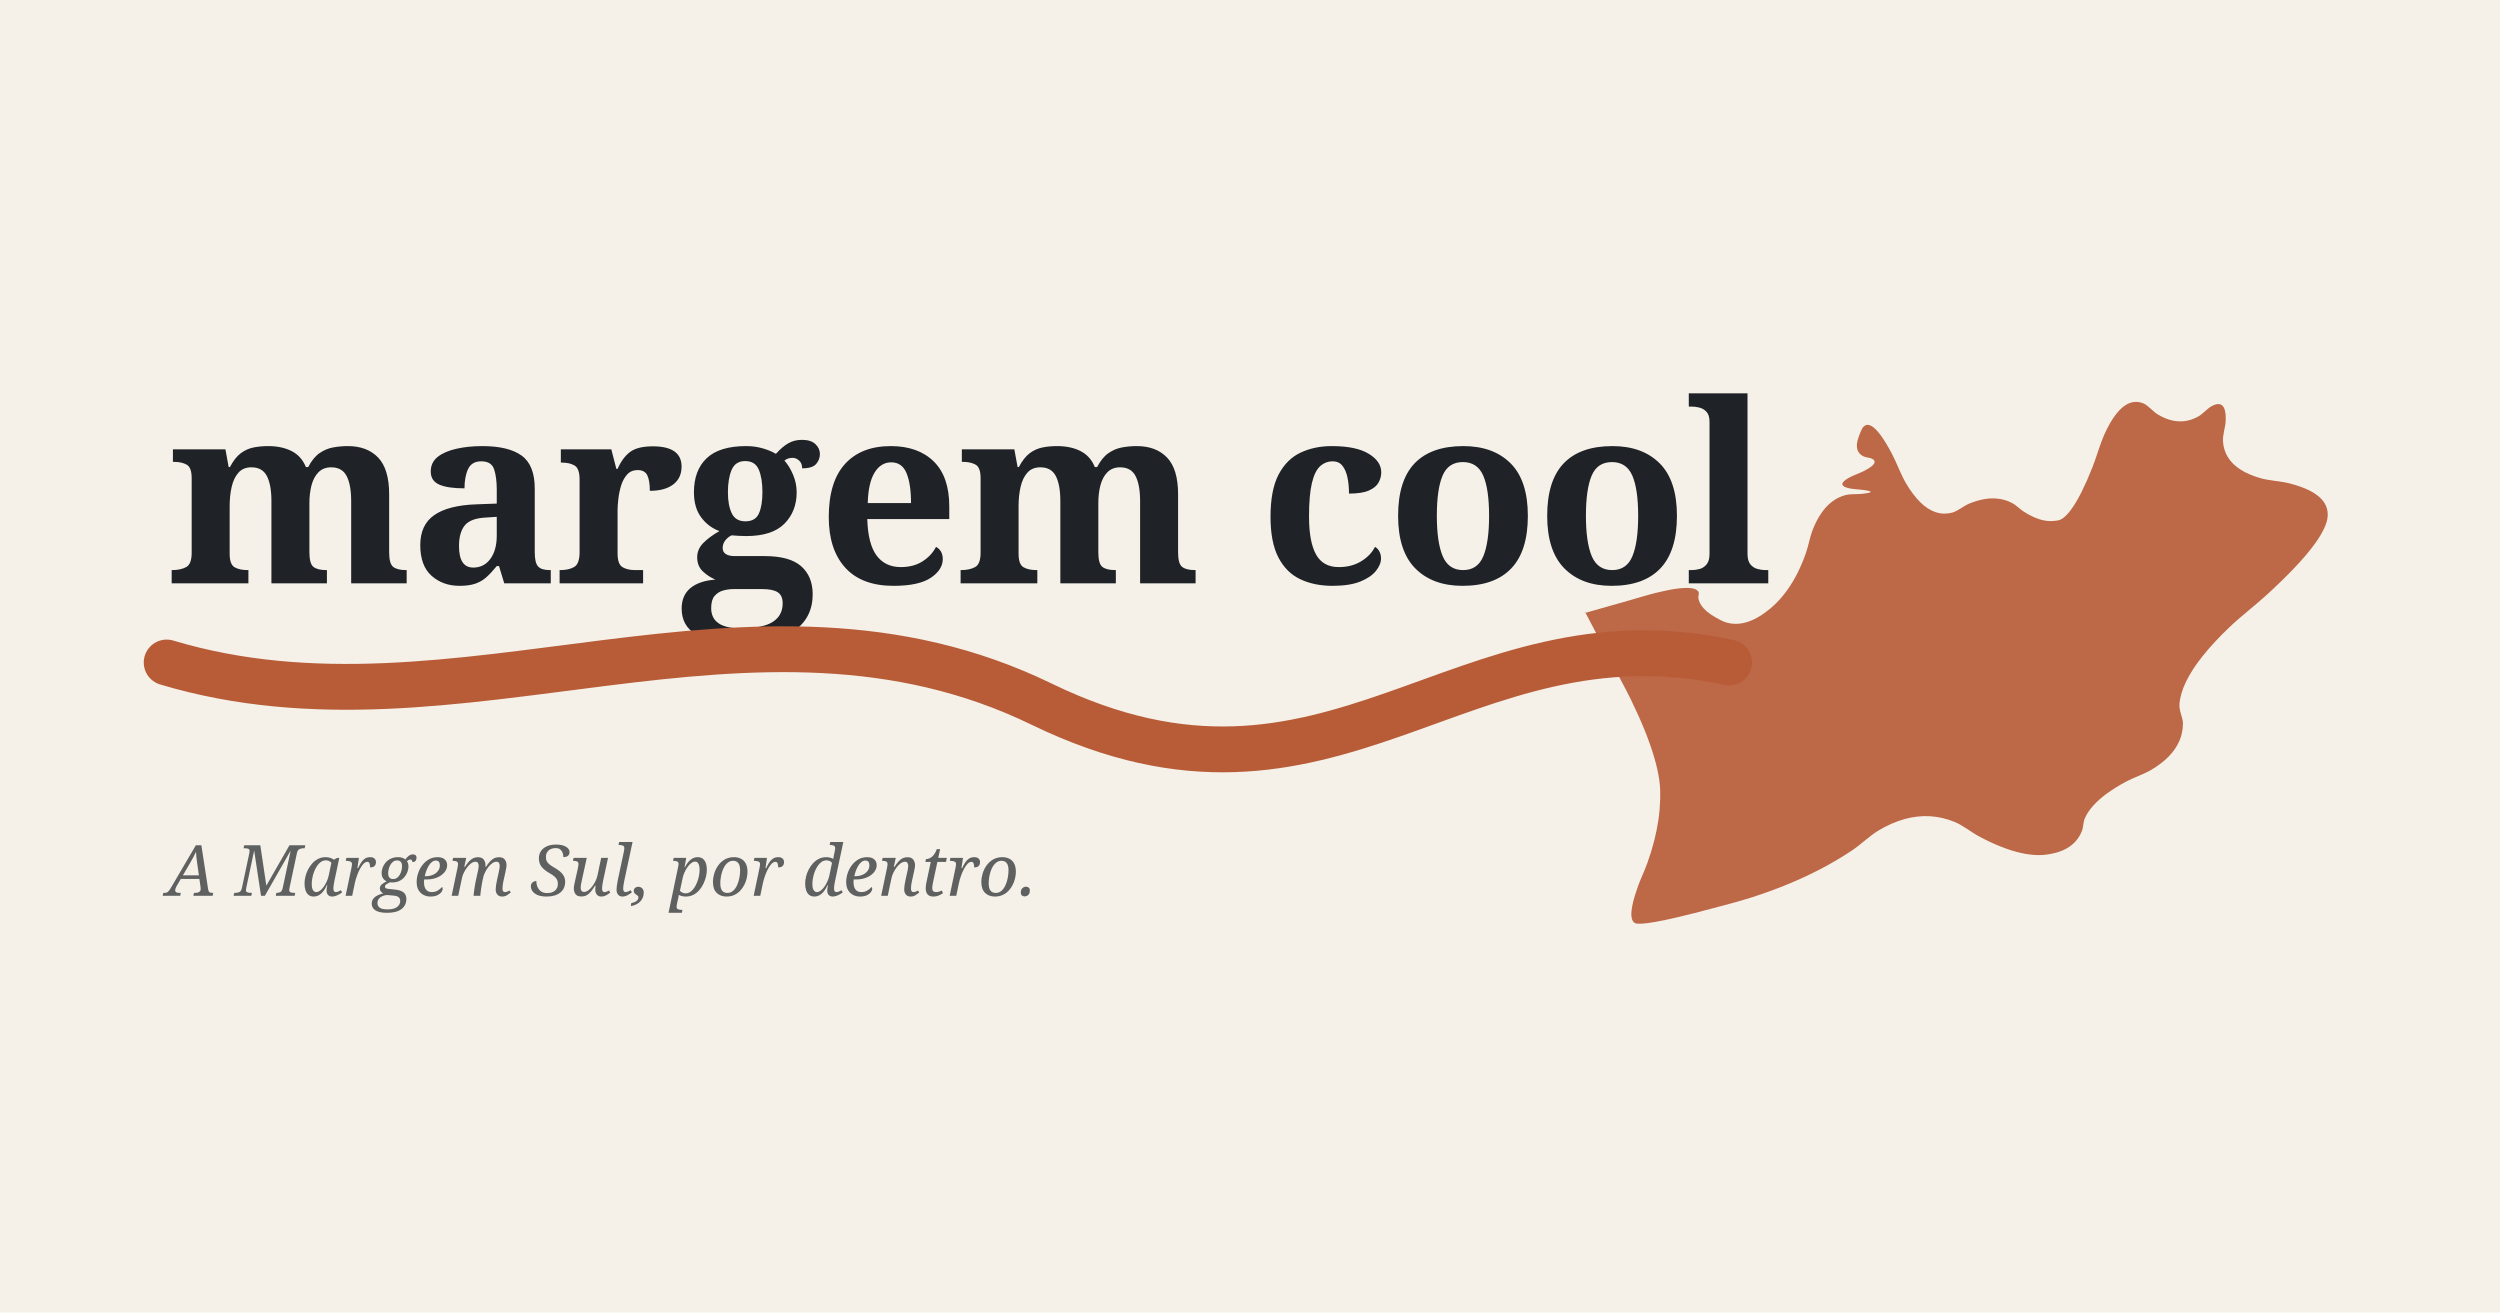
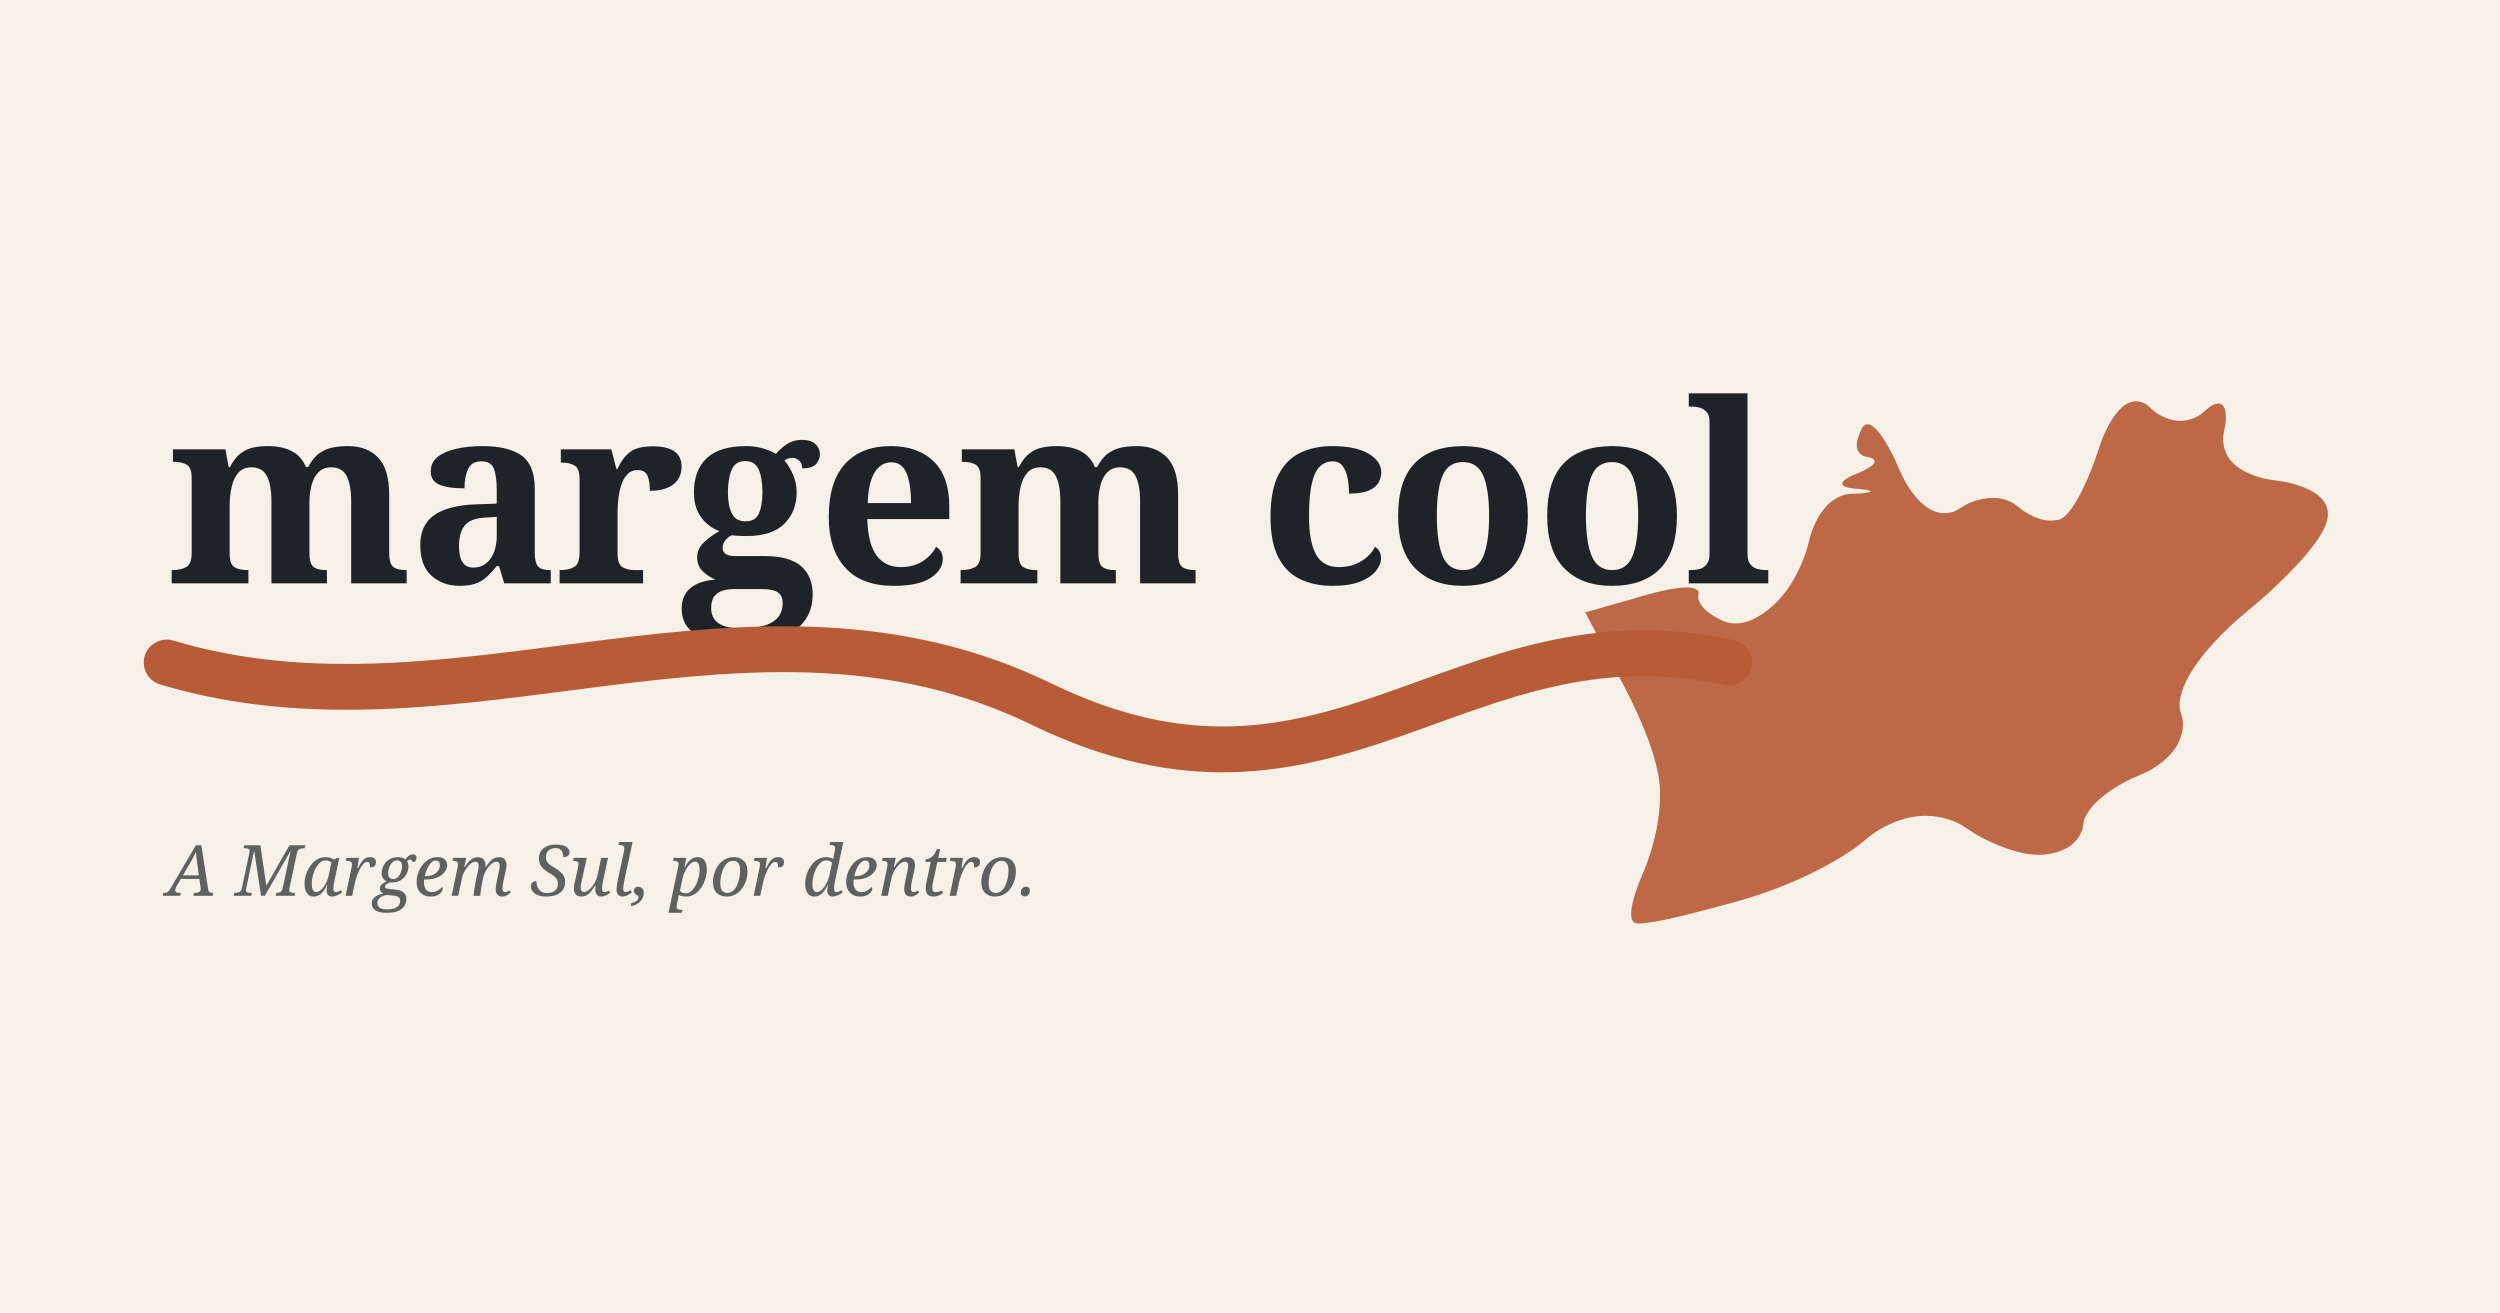
<svg xmlns="http://www.w3.org/2000/svg" viewBox="0 0 1200 630">
  <rect width="1200" height="630" fill="#F5F1E8" />
  <text x="80" y="280" font-family="Georgia, serif" font-weight="600" font-size="120" fill="#1F2328" letter-spacing="-2">margem cool</text>
  <path d="M 80 318 C 220 360, 360 270, 500 338 S 700 290, 830 318" fill="none" stroke="#B85C38" stroke-width="22" stroke-linecap="round" stroke-linejoin="round" />
  <text x="80" y="430" font-family="Georgia, serif" font-style="italic" font-size="34" fill="#1F2328" opacity="0.7">A Margem Sul, por dentro.</text>
-   <g transform="translate(722.0253 177.5316) scale(0.5063291)">
-     <path d="M 102.88 279.66 C 107.90 289.25, 115.04 302.20, 120.09 312.55 C 125.14 322.91, 129.51 332.64, 133.19 341.77 C 136.87 350.89, 139.86 359.41, 142.17 367.30 C 144.49 375.20, 146.11 382.49, 147.05 389.16 C 148.00 395.83, 147.97 401.12, 147.83 407.33 C 147.68 413.54, 147.14 419.90, 146.20 426.41 C 145.26 432.93, 143.92 439.59, 142.18 446.41 C 140.45 453.22, 138.31 460.19, 135.77 467.31 C 133.24 474.43, 129.28 482.70, 126.97 489.12 C 124.65 495.53, 122.96 501.09, 121.89 505.80 C 120.83 510.50, 120.38 514.35, 120.56 517.34 C 120.74 520.34, 121.54 522.47, 122.96 523.76 C 124.38 525.04, 125.71 525.11, 129.10 525.04 C 132.49 524.97, 137.21 524.40, 143.28 523.33 C 149.35 522.26, 156.76 520.70, 165.51 518.63 C 174.25 516.57, 184.34 514.00, 195.77 510.94 C 207.20 507.88, 221.86 504.17, 234.09 500.26 C 246.31 496.35, 258.00 492.10, 269.15 487.50 C 280.29 482.90, 290.89 477.95, 300.95 472.65 C 311.01 467.35, 320.53 461.71, 329.50 455.72 C 338.48 449.72, 346.47 441.68, 354.80 436.70 C 363.14 431.72, 371.38 428.10, 379.52 425.85 C 387.66 423.59, 395.71 422.70, 403.66 423.17 C 411.60 423.64, 419.46 425.46, 427.21 428.65 C 434.96 431.85, 442.87 438.40, 450.18 442.31 C 457.49 446.22, 464.46 449.48, 471.08 452.09 C 477.71 454.70, 483.99 456.67, 489.92 457.99 C 495.85 459.31, 501.44 459.99, 506.68 460.02 C 511.93 460.05, 516.98 459.22, 521.38 458.17 C 525.79 457.12, 529.70 455.64, 533.11 453.73 C 536.53 451.82, 539.45 449.47, 541.88 446.70 C 544.31 443.93, 546.24 440.72, 547.68 437.08 C 549.12 433.45, 548.72 428.89, 550.52 424.88 C 552.32 420.86, 554.98 416.90, 558.50 412.99 C 562.01 409.08, 566.38 405.23, 571.61 401.43 C 576.84 397.63, 582.92 393.88, 589.86 390.18 C 596.81 386.49, 606.57 383.21, 613.26 379.26 C 619.94 375.31, 625.52 371.04, 629.98 366.47 C 634.44 361.89, 637.79 357.00, 640.03 351.80 C 642.27 346.61, 643.40 341.10, 643.42 335.28 C 643.43 329.46, 639.64 323.51, 640.13 316.88 C 640.63 310.25, 642.71 303.13, 646.39 295.52 C 650.07 287.91, 655.34 279.80, 662.20 271.20 C 669.06 262.60, 677.51 253.50, 687.55 243.91 C 697.59 234.32, 712.18 223.05, 722.45 213.66 C 732.73 204.28, 741.64 195.60, 749.20 187.62 C 756.76 179.64, 762.96 172.36, 767.80 165.79 C 772.64 159.21, 776.13 153.33, 778.25 148.15 C 780.38 142.98, 780.99 138.84, 780.55 134.73 C 780.11 130.62, 778.47 126.87, 775.62 123.48 C 772.77 120.10, 768.72 117.08, 763.47 114.42 C 758.21 111.76, 751.75 109.47, 744.08 107.53 C 736.42 105.60, 725.13 104.98, 717.47 102.83 C 709.81 100.68, 703.37 97.94, 698.15 94.62 C 692.92 91.30, 688.91 87.39, 686.11 82.90 C 683.32 78.41, 681.73 73.34, 681.37 67.68 C 681.00 62.02, 683.66 54.03, 683.91 48.95 C 684.16 43.88, 683.81 39.97, 682.85 37.23 C 681.90 34.50, 680.35 32.93, 678.20 32.53 C 676.04 32.13, 673.29 32.89, 669.94 34.83 C 666.59 36.77, 662.11 41.87, 658.08 44.14 C 654.05 46.42, 649.94 47.87, 645.75 48.50 C 641.56 49.12, 637.29 48.92, 632.94 47.89 C 628.59 46.86, 624.16 45.00, 619.65 42.32 C 615.14 39.64, 610.36 33.60, 605.89 31.79 C 601.41 29.99, 597.05 29.90, 592.81 31.51 C 588.57 33.12, 584.44 36.44, 580.43 41.47 C 576.41 46.50, 572.52 53.23, 568.73 61.67 C 564.95 70.12, 561.28 83.15, 557.73 92.12 C 554.18 101.10, 550.75 108.89, 547.45 115.50 C 544.14 122.12, 540.95 127.55, 537.88 131.81 C 534.82 136.07, 531.87 139.15, 529.04 141.05 C 526.21 142.95, 523.74 142.92, 520.92 143.21 C 518.09 143.51, 515.15 143.37, 512.09 142.81 C 509.03 142.25, 505.86 141.26, 502.57 139.84 C 499.27 138.42, 495.86 136.58, 492.34 134.30 C 488.81 132.03, 485.27 128.21, 481.41 126.20 C 477.54 124.19, 473.46 122.88, 469.16 122.26 C 464.85 121.64, 460.33 121.71, 455.58 122.48 C 450.84 123.24, 445.88 124.70, 440.69 126.86 C 435.51 129.01, 429.75 134.05, 424.48 135.40 C 419.21 136.75, 414.07 136.60, 409.07 134.96 C 404.07 133.31, 399.19 130.17, 394.46 125.53 C 389.72 120.89, 385.12 114.75, 380.64 107.11 C 376.17 99.47, 371.63 87.28, 367.63 79.71 C 363.63 72.13, 359.98 66.12, 356.66 61.66 C 353.34 57.21, 350.36 54.32, 347.73 52.99 C 345.09 51.65, 342.79 51.88, 340.84 53.67 C 338.88 55.46, 337.07 60.69, 335.98 63.71 C 334.90 66.73, 334.35 69.42, 334.32 71.78 C 334.30 74.15, 334.81 76.18, 335.85 77.88 C 336.89 79.58, 338.46 80.96, 340.56 82.00 C 342.67 83.05, 346.70 83.29, 348.47 84.15 C 350.23 85.02, 351.12 86.03, 351.15 87.20 C 351.17 88.36, 350.32 89.68, 348.60 91.14 C 346.88 92.61, 344.29 94.22, 340.83 95.99 C 337.37 97.75, 331.09 99.99, 327.84 101.73 C 324.59 103.46, 322.43 105.02, 321.34 106.39 C 320.26 107.76, 320.26 108.95, 321.35 109.97 C 322.43 110.98, 324.60 111.81, 327.85 112.46 C 331.10 113.11, 337.67 113.42, 340.85 113.88 C 344.02 114.34, 346.05 114.78, 346.91 115.21 C 347.78 115.64, 347.49 116.06, 346.05 116.46 C 344.60 116.86, 342.01 117.25, 338.25 117.63 C 334.50 118.00, 328.07 117.51, 323.52 118.71 C 318.97 119.91, 314.78 121.96, 310.94 124.84 C 307.10 127.72, 303.62 131.45, 300.50 136.01 C 297.38 140.57, 294.62 145.98, 292.21 152.22 C 289.81 158.47, 288.38 166.84, 286.07 173.47 C 283.75 180.11, 281.17 186.29, 278.32 192.02 C 275.46 197.75, 272.34 203.04, 268.96 207.86 C 265.57 212.69, 261.91 217.07, 257.99 221.00 C 254.07 224.93, 249.52 228.60, 245.42 231.43 C 241.31 234.26, 237.28 236.45, 233.34 238.00 C 229.40 239.54, 225.54 240.44, 221.76 240.70 C 217.99 240.96, 214.30 240.58, 210.69 239.55 C 207.08 238.52, 203.19 236.27, 200.11 234.53 C 197.02 232.78, 194.37 230.97, 192.15 229.08 C 189.94 227.19, 188.16 225.23, 186.82 223.20 C 185.48 221.17, 184.58 219.06, 184.12 216.89 C 183.65 214.71, 185.17 211.80, 184.04 210.15 C 182.90 208.50, 180.66 207.44, 177.30 206.98 C 173.94 206.53, 169.48 206.66, 163.91 207.40 C 158.33 208.13, 151.65 209.46, 143.85 211.39 C 136.06 213.31, 124.93 216.75, 117.14 218.96 C 109.35 221.16, 102.68 223.06, 97.11 224.63 C 91.55 226.21, 87.09 227.47, 83.76 228.42 C 80.42 229.36, 78.19 229.99, 77.08 230.31 C 75.97 230.63, 76.36 228.94, 77.08 230.31 C 77.80 231.68, 79.23 234.42, 81.38 238.53 C 83.53 242.65, 86.40 248.13, 89.98 254.98 C 93.57 261.84, 97.87 270.06, 102.88 279.66 Z" fill="#B85C38" opacity="0.92" />
+   <g transform="translate(753.4715 177.9016) scale(0.4663212)">
+     <path d="M 44.04 302.44 C 49.49 312.86, 57.24 326.93, 62.73 338.18 C 68.21 349.42, 72.96 360.00, 76.96 369.92 C 80.95 379.83, 84.21 389.08, 86.72 397.66 C 89.23 406.24, 91.00 414.15, 92.02 421.40 C 93.04 428.65, 93.01 434.40, 92.86 441.14 C 92.71 447.89, 92.12 454.80, 91.10 461.87 C 90.08 468.95, 88.62 476.19, 86.73 483.59 C 84.84 491.00, 82.52 498.57, 79.77 506.30 C 77.01 514.03, 72.71 523.03, 70.20 530.00 C 67.68 536.96, 65.85 543.00, 64.69 548.12 C 63.53 553.23, 63.05 557.41, 63.24 560.66 C 63.43 563.91, 64.30 566.23, 65.85 567.63 C 67.39 569.02, 68.84 569.10, 72.52 569.02 C 76.19 568.94, 81.33 568.32, 87.92 567.16 C 94.51 566.00, 102.56 564.30, 112.07 562.06 C 121.57 559.82, 132.53 557.03, 144.95 553.70 C 157.37 550.38, 173.29 546.35, 186.57 542.10 C 199.86 537.86, 212.55 533.23, 224.66 528.24 C 236.77 523.24, 248.29 517.86, 259.22 512.10 C 270.14 506.35, 280.48 500.22, 290.23 493.71 C 299.99 487.20, 308.66 478.45, 317.72 473.05 C 326.78 467.64, 335.73 463.71, 344.57 461.26 C 353.42 458.81, 362.16 457.84, 370.79 458.35 C 379.43 458.86, 387.96 460.84, 396.38 464.31 C 404.81 467.77, 413.40 474.90, 421.34 479.14 C 429.28 483.39, 436.85 486.93, 444.05 489.77 C 451.24 492.61, 458.06 494.74, 464.51 496.18 C 470.96 497.61, 477.03 498.35, 482.72 498.38 C 488.42 498.41, 493.91 497.51, 498.69 496.37 C 503.48 495.23, 507.72 493.62, 511.44 491.55 C 515.15 489.47, 518.32 486.93, 520.96 483.91 C 523.60 480.90, 525.70 477.42, 527.26 473.47 C 528.83 469.51, 528.39 464.57, 530.35 460.21 C 532.30 455.84, 535.19 451.54, 539.01 447.29 C 542.83 443.05, 547.58 438.86, 553.26 434.73 C 558.94 430.60, 565.55 426.53, 573.09 422.51 C 580.63 418.50, 591.24 414.94, 598.51 410.64 C 605.77 406.35, 611.82 401.72, 616.67 396.75 C 621.52 391.78, 625.16 386.47, 627.60 380.82 C 630.03 375.17, 631.25 369.19, 631.27 362.86 C 631.29 356.54, 627.16 350.07, 627.70 342.88 C 628.24 335.68, 630.51 327.94, 634.50 319.67 C 638.50 311.40, 644.22 302.59, 651.67 293.25 C 659.13 283.90, 668.31 274.02, 679.22 263.60 C 690.13 253.19, 705.97 240.94, 717.13 230.74 C 728.30 220.55, 737.98 211.12, 746.19 202.45 C 754.41 193.78, 761.14 185.87, 766.40 178.73 C 771.66 171.58, 775.45 165.20, 777.75 159.57 C 780.06 153.95, 780.73 149.45, 780.25 144.99 C 779.78 140.52, 777.99 136.45, 774.90 132.77 C 771.80 129.09, 767.40 125.81, 761.69 122.92 C 755.98 120.03, 748.96 117.54, 740.63 115.44 C 732.30 113.35, 720.04 112.67, 711.72 110.33 C 703.40 107.99, 696.41 105.02, 690.73 101.41 C 685.05 97.81, 680.69 93.56, 677.66 88.68 C 674.62 83.81, 672.90 78.29, 672.50 72.15 C 672.10 66.00, 674.99 57.31, 675.26 51.80 C 675.53 46.29, 675.15 42.04, 674.11 39.07 C 673.08 36.09, 671.39 34.39, 669.05 33.95 C 666.72 33.52, 663.73 34.35, 660.08 36.46 C 656.44 38.56, 651.58 44.10, 647.20 46.58 C 642.82 49.05, 638.36 50.63, 633.80 51.31 C 629.25 51.98, 624.61 51.76, 619.89 50.65 C 615.16 49.53, 610.35 47.51, 605.45 44.60 C 600.55 41.68, 595.36 35.12, 590.50 33.16 C 585.64 31.20, 580.90 31.10, 576.29 32.85 C 571.68 34.60, 567.20 38.21, 562.84 43.67 C 558.48 49.13, 554.24 56.45, 550.14 65.62 C 546.03 74.79, 542.04 88.96, 538.18 98.70 C 534.33 108.45, 530.60 116.91, 527.01 124.10 C 523.42 131.29, 519.95 137.19, 516.62 141.82 C 513.29 146.44, 510.08 149.79, 507.01 151.85 C 503.94 153.92, 501.26 153.88, 498.19 154.20 C 495.12 154.52, 491.92 154.38, 488.60 153.77 C 485.28 153.16, 481.83 152.08, 478.25 150.54 C 474.67 149.00, 470.97 147.00, 467.14 144.53 C 463.31 142.06, 459.46 137.90, 455.26 135.72 C 451.06 133.54, 446.63 132.11, 441.95 131.44 C 437.28 130.76, 432.36 130.84, 427.21 131.68 C 422.06 132.51, 416.66 134.10, 411.03 136.44 C 405.40 138.78, 399.14 144.25, 393.42 145.72 C 387.69 147.19, 382.11 147.02, 376.68 145.24 C 371.24 143.45, 365.95 140.03, 360.80 134.99 C 355.65 129.95, 350.65 123.28, 345.79 114.98 C 340.94 106.69, 336.00 93.44, 331.66 85.21 C 327.31 76.98, 323.34 70.45, 319.74 65.61 C 316.13 60.77, 312.90 57.63, 310.03 56.18 C 307.17 54.73, 304.67 54.98, 302.55 56.92 C 300.42 58.87, 298.46 64.56, 297.28 67.84 C 296.10 71.12, 295.49 74.04, 295.47 76.60 C 295.45 79.17, 296.00 81.38, 297.13 83.23 C 298.26 85.08, 299.97 86.57, 302.25 87.71 C 304.54 88.84, 308.92 89.10, 310.84 90.04 C 312.75 90.98, 313.72 92.08, 313.75 93.35 C 313.77 94.62, 312.85 96.04, 310.98 97.64 C 309.12 99.23, 306.30 100.98, 302.54 102.90 C 298.78 104.81, 291.96 107.25, 288.43 109.14 C 284.90 111.02, 282.55 112.71, 281.37 114.20 C 280.19 115.69, 280.20 116.99, 281.37 118.09 C 282.55 119.19, 284.90 120.09, 288.44 120.80 C 291.97 121.51, 299.11 121.84, 302.56 122.33 C 306.01 122.83, 308.21 123.31, 309.15 123.78 C 310.09 124.25, 309.78 124.70, 308.21 125.14 C 306.64 125.58, 303.82 126.00, 299.74 126.41 C 295.66 126.82, 288.68 126.28, 283.74 127.59 C 278.79 128.89, 274.24 131.11, 270.07 134.24 C 265.90 137.37, 262.12 141.42, 258.73 146.38 C 255.34 151.34, 252.34 157.21, 249.72 163.99 C 247.11 170.77, 245.56 179.87, 243.05 187.08 C 240.53 194.29, 237.72 201.00, 234.63 207.23 C 231.53 213.46, 228.14 219.19, 224.46 224.44 C 220.78 229.69, 216.81 234.45, 212.54 238.71 C 208.28 242.98, 203.35 246.97, 198.88 250.04 C 194.42 253.12, 190.05 255.50, 185.76 257.18 C 181.48 258.86, 177.29 259.84, 173.19 260.12 C 169.08 260.40, 165.07 259.98, 161.15 258.86 C 157.23 257.74, 153.01 255.30, 149.66 253.41 C 146.30 251.51, 143.42 249.54, 141.02 247.49 C 138.61 245.44, 136.68 243.31, 135.22 241.10 C 133.77 238.89, 132.79 236.61, 132.29 234.25 C 131.78 231.88, 133.43 228.72, 132.20 226.92 C 130.97 225.13, 128.53 223.98, 124.88 223.48 C 121.24 222.99, 116.39 223.14, 110.33 223.93 C 104.27 224.73, 97.01 226.18, 88.54 228.27 C 80.08 230.36, 67.99 234.09, 59.53 236.49 C 51.06 238.89, 43.81 240.95, 37.76 242.66 C 31.72 244.37, 26.88 245.74, 23.25 246.77 C 19.63 247.80, 17.21 248.48, 16.00 248.83 C 14.79 249.17, 15.22 247.34, 16.00 248.83 C 16.78 250.32, 18.34 253.29, 20.67 257.76 C 23.01 262.23, 26.12 268.19, 30.02 275.63 C 33.91 283.08, 38.58 292.01, 44.04 302.44 Z" fill="#B85C38" opacity="0.92" />
  </g>
</svg>
